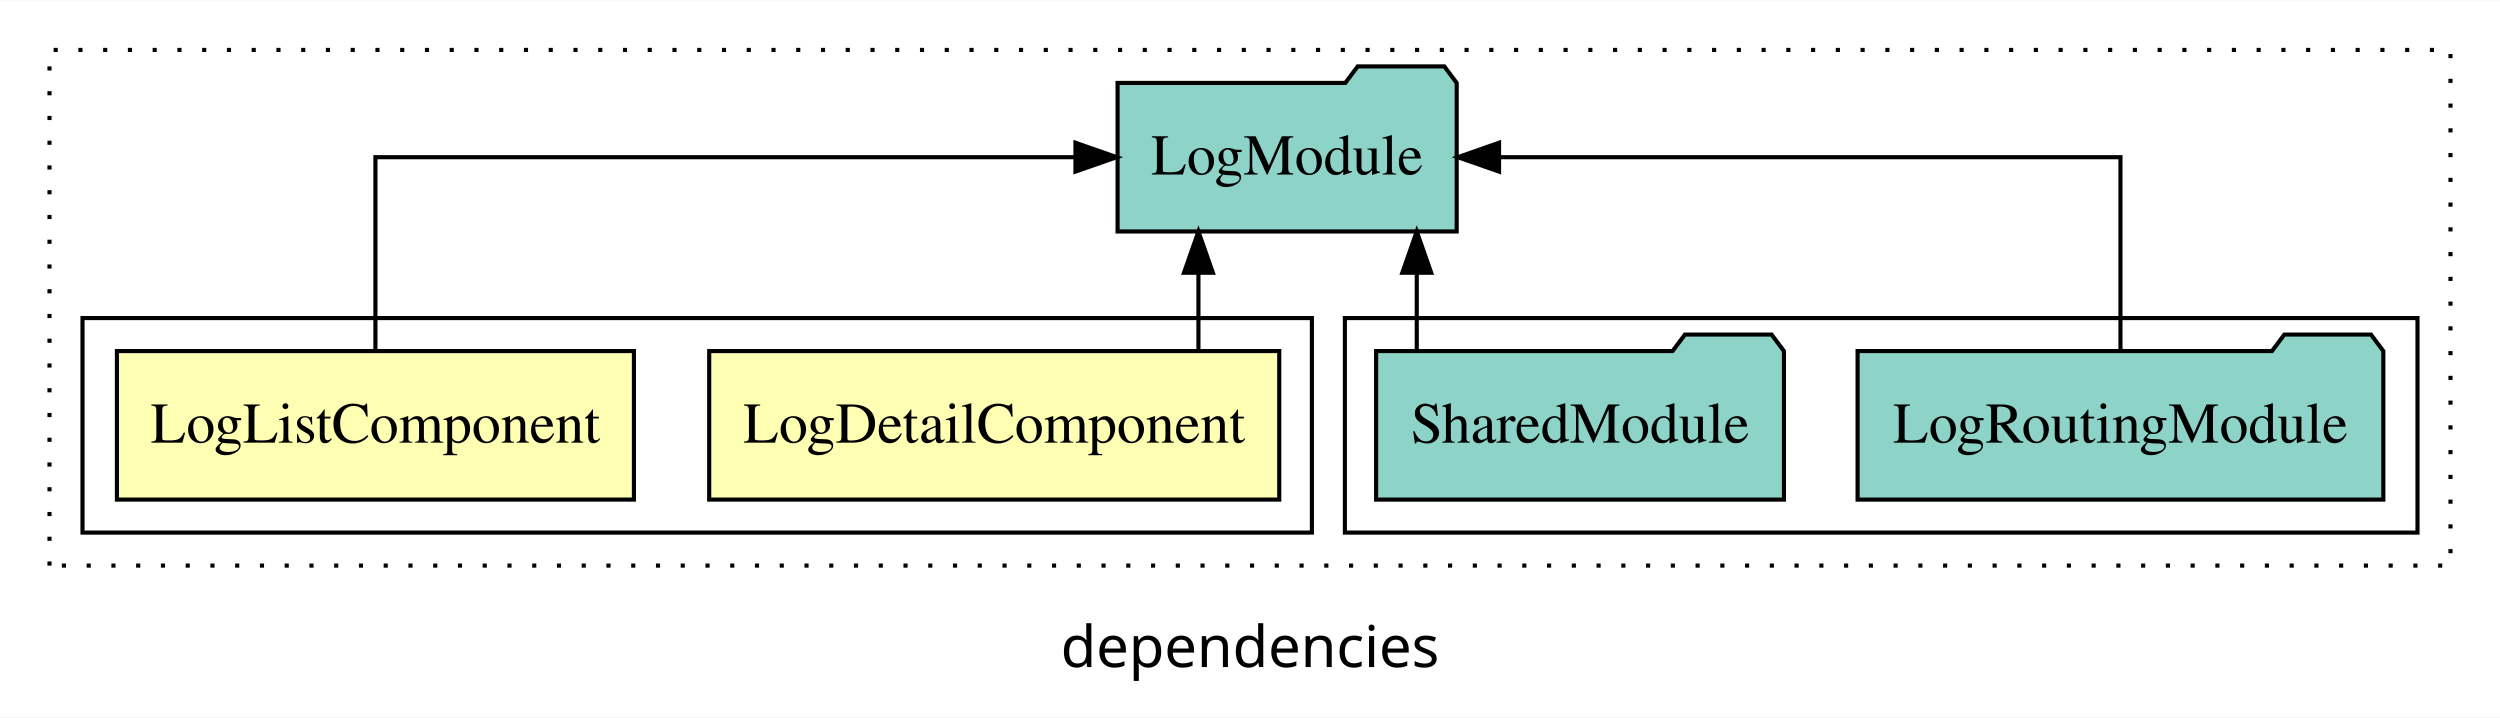
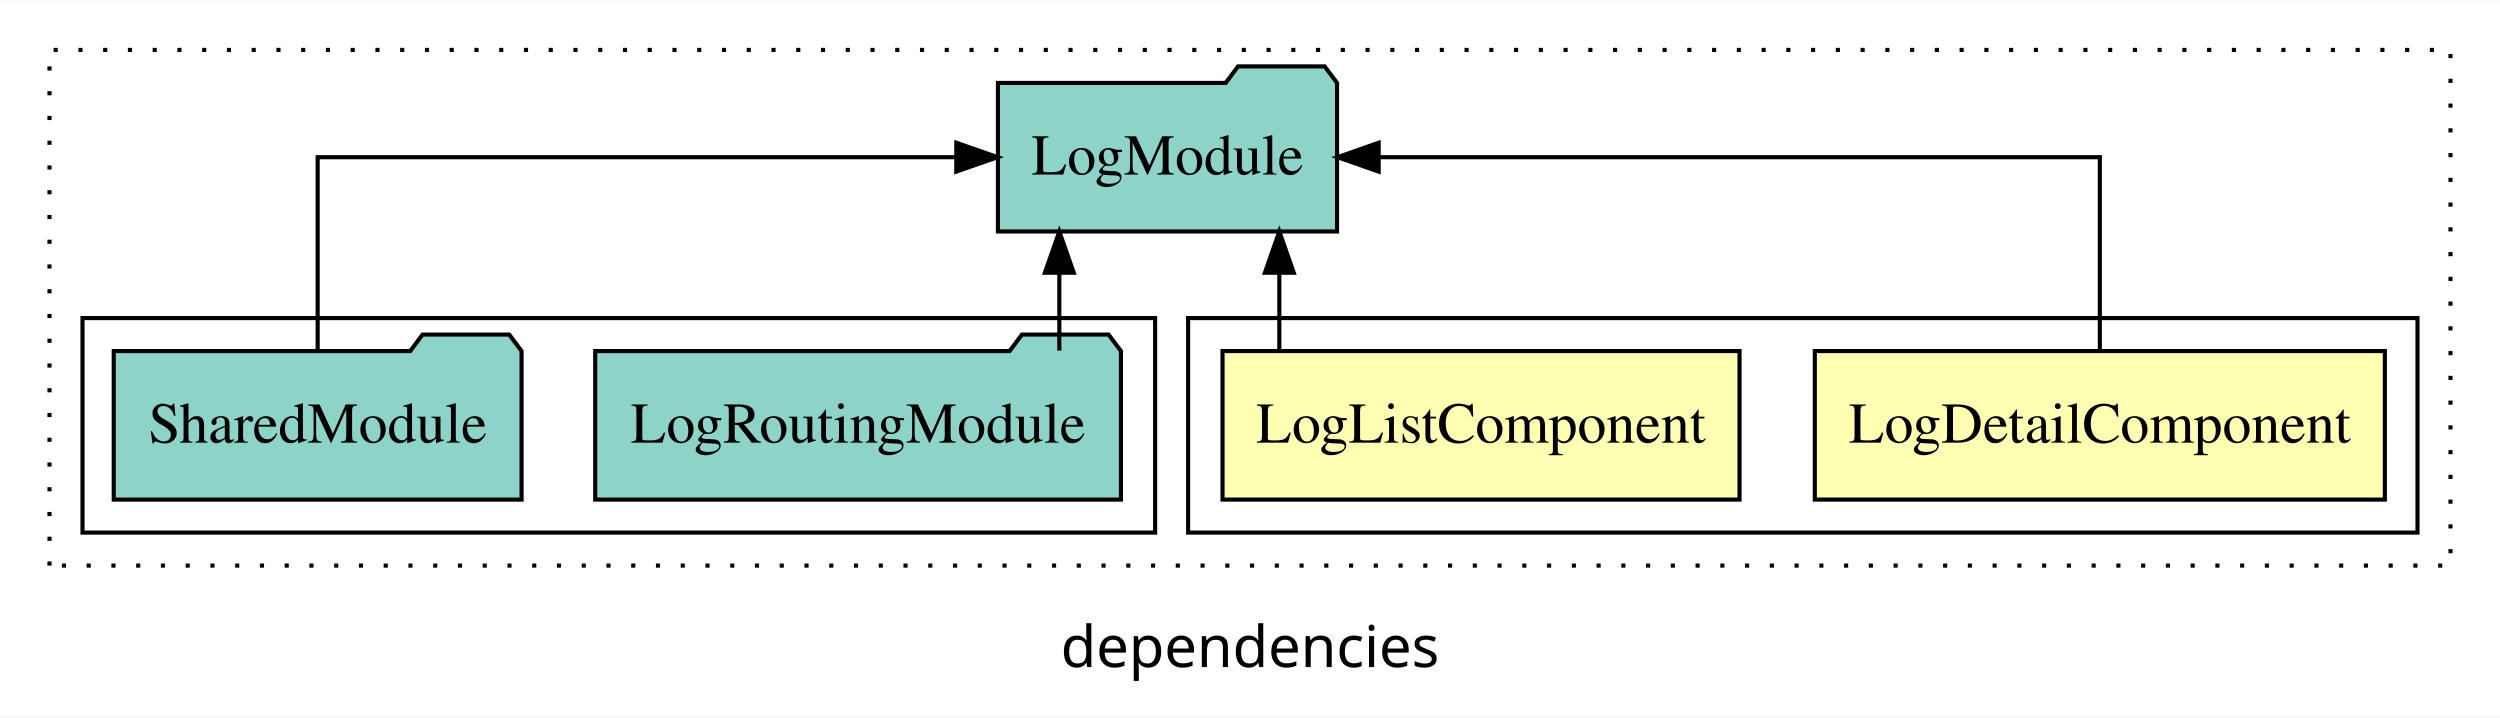
<svg xmlns="http://www.w3.org/2000/svg" width="606pt" height="174pt" viewBox="0.00 0.00 606.00 173.80">
  <g id="graph0" class="graph" transform="scale(1 1) rotate(0) translate(4 169.8)">
    <polygon fill="white" stroke="transparent" points="-4,4 -4,-169.8 602,-169.8 602,4 -4,4" />
    <text text-anchor="middle" x="299" y="-8.2" font-family="sans-serif" font-size="14.00">dependencies</text>
    <g id="clust1" class="cluster">
      <polygon fill="none" stroke="black" stroke-dasharray="1,5" points="8,-32.8 8,-157.8 590,-157.8 590,-32.8 8,-32.8" />
    </g>
+     <g id="clust2" class="cluster">
+       <polygon fill="none" stroke="black" points="284,-40.8 284,-92.8 582,-92.8 582,-40.8 284,-40.8" />
+     </g>
    <g id="clust5" class="cluster">
-       <polygon fill="none" stroke="black" points="322,-40.8 322,-92.8 582,-92.8 582,-40.8 322,-40.8" />
-     </g>
-     <g id="clust2" class="cluster">
-       <polygon fill="none" stroke="black" points="16,-40.8 16,-92.8 314,-92.8 314,-40.8 16,-40.8" />
+       <polygon fill="none" stroke="black" points="16,-40.8 16,-92.8 276,-92.8 276,-40.8 16,-40.8" />
    </g>
    <g id="node1" class="node">
-       <polygon fill="#ffffb3" stroke="black" points="306.09,-84.8 167.91,-84.8 167.91,-48.8 306.09,-48.8 306.09,-84.8" />
-       <text text-anchor="middle" x="237" y="-62.6" font-family="Times,serif" font-size="14.00">LogDetailComponent</text>
+       <polygon fill="#ffffb3" stroke="black" points="574.09,-84.8 435.91,-84.8 435.91,-48.8 574.09,-48.8 574.09,-84.8" />
+       <text text-anchor="middle" x="505" y="-62.6" font-family="Times,serif" font-size="14.00">LogDetailComponent</text>
    </g>
    <g id="node3" class="node">
-       <polygon fill="#8dd3c7" stroke="black" points="349.1,-149.8 346.1,-153.8 325.1,-153.8 322.1,-149.8 266.9,-149.8 266.9,-113.8 349.1,-113.8 349.1,-149.8" />
-       <text text-anchor="middle" x="308" y="-127.6" font-family="Times,serif" font-size="14.00">LogModule</text>
+       <polygon fill="#8dd3c7" stroke="black" points="320.1,-149.8 317.1,-153.8 296.1,-153.8 293.1,-149.8 237.9,-149.8 237.9,-113.8 320.1,-113.8 320.1,-149.8" />
+       <text text-anchor="middle" x="279" y="-127.6" font-family="Times,serif" font-size="14.00">LogModule</text>
    </g>
    <g id="edge1" class="edge">
-       <path fill="none" stroke="black" d="M286.5,-84.91C286.5,-84.91 286.5,-103.79 286.5,-103.79" />
-       <polygon fill="black" stroke="black" points="283,-103.79 286.5,-113.79 290,-103.79 283,-103.79" />
+       <path fill="none" stroke="black" d="M505,-84.91C505,-104.14 505,-131.8 505,-131.8 505,-131.8 330.19,-131.8 330.19,-131.8" />
+       <polygon fill="black" stroke="black" points="330.19,-128.3 320.19,-131.8 330.19,-135.3 330.19,-128.3" />
    </g>
    <g id="node2" class="node">
-       <polygon fill="#ffffb3" stroke="black" points="149.66,-84.8 24.34,-84.8 24.34,-48.8 149.66,-48.8 149.66,-84.8" />
-       <text text-anchor="middle" x="87" y="-62.6" font-family="Times,serif" font-size="14.00">LogListComponent</text>
+       <polygon fill="#ffffb3" stroke="black" points="417.66,-84.8 292.34,-84.8 292.34,-48.8 417.66,-48.8 417.66,-84.8" />
+       <text text-anchor="middle" x="355" y="-62.6" font-family="Times,serif" font-size="14.00">LogListComponent</text>
    </g>
    <g id="edge2" class="edge">
-       <path fill="none" stroke="black" d="M87,-84.91C87,-104.14 87,-131.8 87,-131.8 87,-131.8 256.69,-131.8 256.69,-131.8" />
-       <polygon fill="black" stroke="black" points="256.69,-135.3 266.69,-131.8 256.69,-128.3 256.69,-135.3" />
+       <path fill="none" stroke="black" d="M306.11,-84.91C306.11,-84.91 306.11,-103.79 306.11,-103.79" />
+       <polygon fill="black" stroke="black" points="302.61,-103.79 306.11,-113.79 309.61,-103.79 302.61,-103.79" />
    </g>
    <g id="node4" class="node">
-       <polygon fill="#8dd3c7" stroke="black" points="573.72,-84.8 570.72,-88.8 549.72,-88.8 546.72,-84.8 446.28,-84.8 446.28,-48.8 573.72,-48.8 573.72,-84.8" />
-       <text text-anchor="middle" x="510" y="-62.6" font-family="Times,serif" font-size="14.00">LogRoutingModule</text>
+       <polygon fill="#8dd3c7" stroke="black" points="267.72,-84.8 264.72,-88.8 243.72,-88.8 240.72,-84.8 140.28,-84.8 140.28,-48.8 267.72,-48.8 267.72,-84.8" />
+       <text text-anchor="middle" x="204" y="-62.6" font-family="Times,serif" font-size="14.00">LogRoutingModule</text>
    </g>
    <g id="edge3" class="edge">
-       <path fill="none" stroke="black" d="M510,-84.91C510,-104.14 510,-131.8 510,-131.8 510,-131.8 359.37,-131.8 359.37,-131.8" />
-       <polygon fill="black" stroke="black" points="359.37,-128.3 349.37,-131.8 359.37,-135.3 359.37,-128.3" />
+       <path fill="none" stroke="black" d="M252.78,-84.91C252.78,-84.91 252.78,-103.79 252.78,-103.79" />
+       <polygon fill="black" stroke="black" points="249.28,-103.79 252.78,-113.79 256.28,-103.79 249.28,-103.79" />
    </g>
    <g id="node5" class="node">
-       <polygon fill="#8dd3c7" stroke="black" points="428.43,-84.8 425.43,-88.8 404.43,-88.8 401.43,-84.8 329.57,-84.8 329.57,-48.8 428.43,-48.8 428.43,-84.8" />
-       <text text-anchor="middle" x="379" y="-62.6" font-family="Times,serif" font-size="14.00">SharedModule</text>
+       <polygon fill="#8dd3c7" stroke="black" points="122.43,-84.8 119.43,-88.8 98.43,-88.8 95.43,-84.8 23.57,-84.8 23.57,-48.8 122.43,-48.8 122.43,-84.8" />
+       <text text-anchor="middle" x="73" y="-62.6" font-family="Times,serif" font-size="14.00">SharedModule</text>
    </g>
    <g id="edge4" class="edge">
-       <path fill="none" stroke="black" d="M339.42,-84.91C339.42,-84.91 339.42,-103.79 339.42,-103.79" />
-       <polygon fill="black" stroke="black" points="335.92,-103.79 339.42,-113.79 342.92,-103.79 335.92,-103.79" />
+       <path fill="none" stroke="black" d="M73,-84.91C73,-104.14 73,-131.8 73,-131.8 73,-131.8 227.81,-131.8 227.81,-131.8" />
+       <polygon fill="black" stroke="black" points="227.81,-135.3 237.81,-131.8 227.81,-128.3 227.81,-135.3" />
    </g>
  </g>
</svg>
